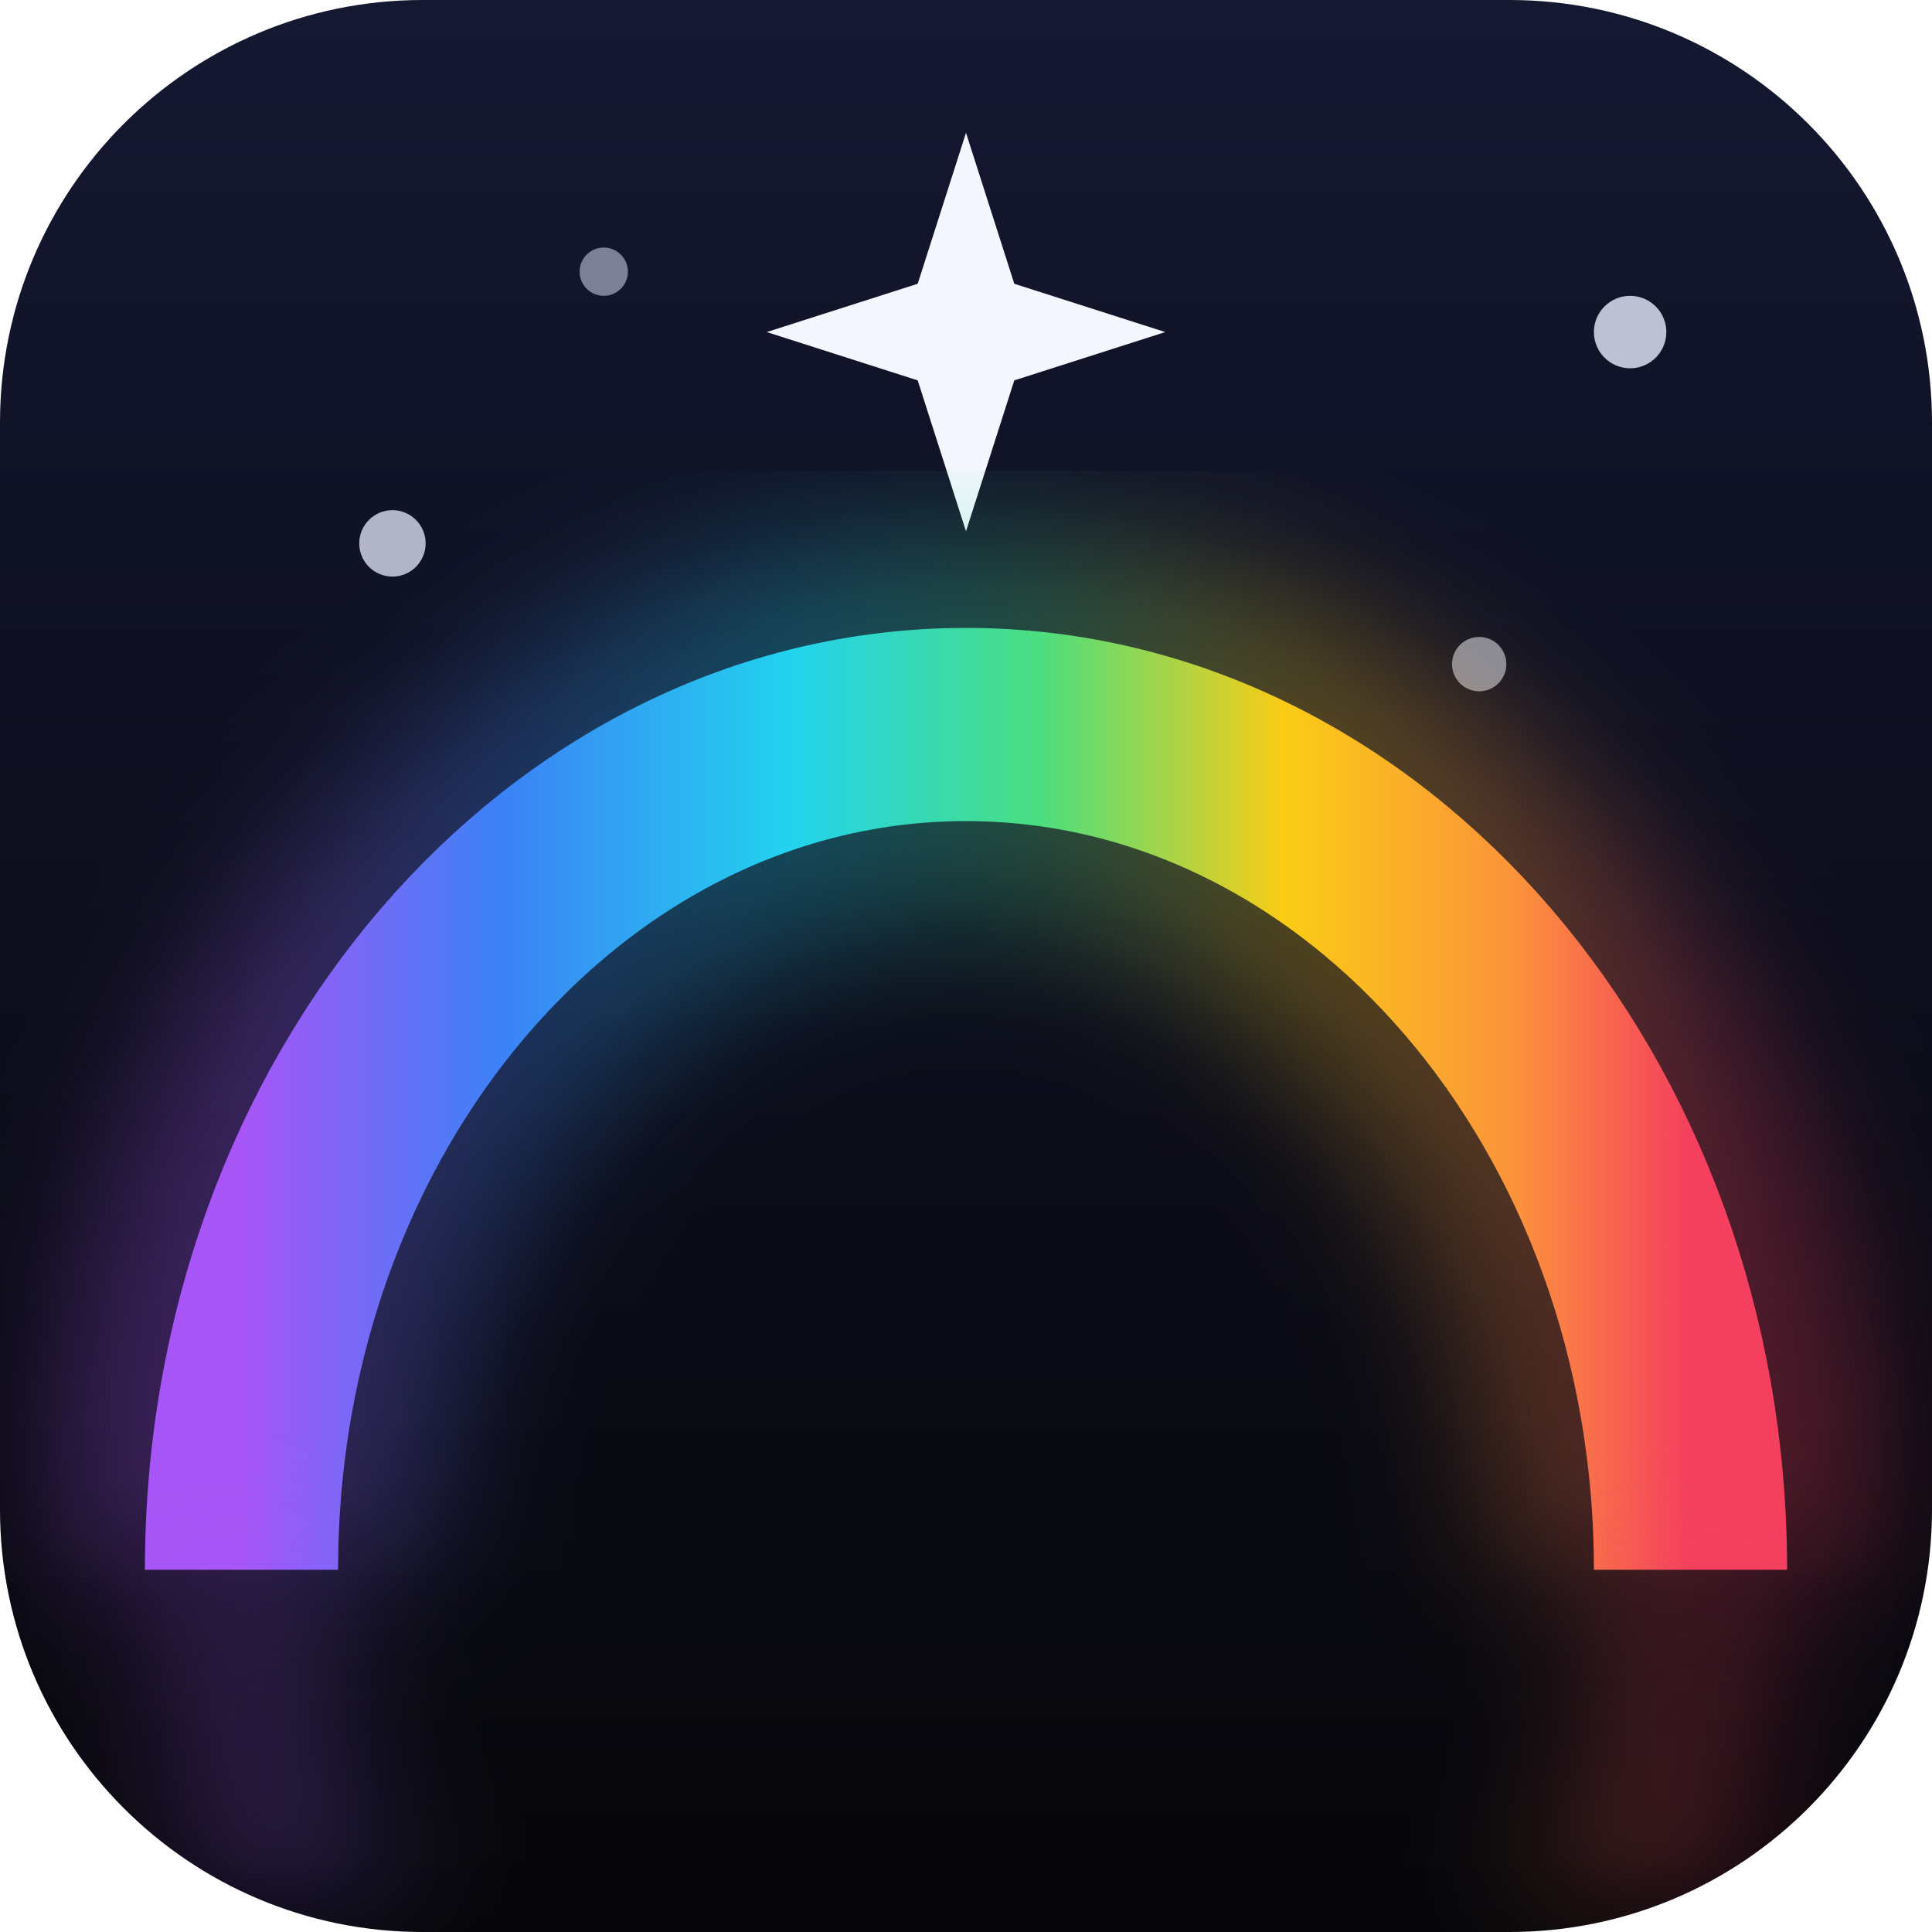
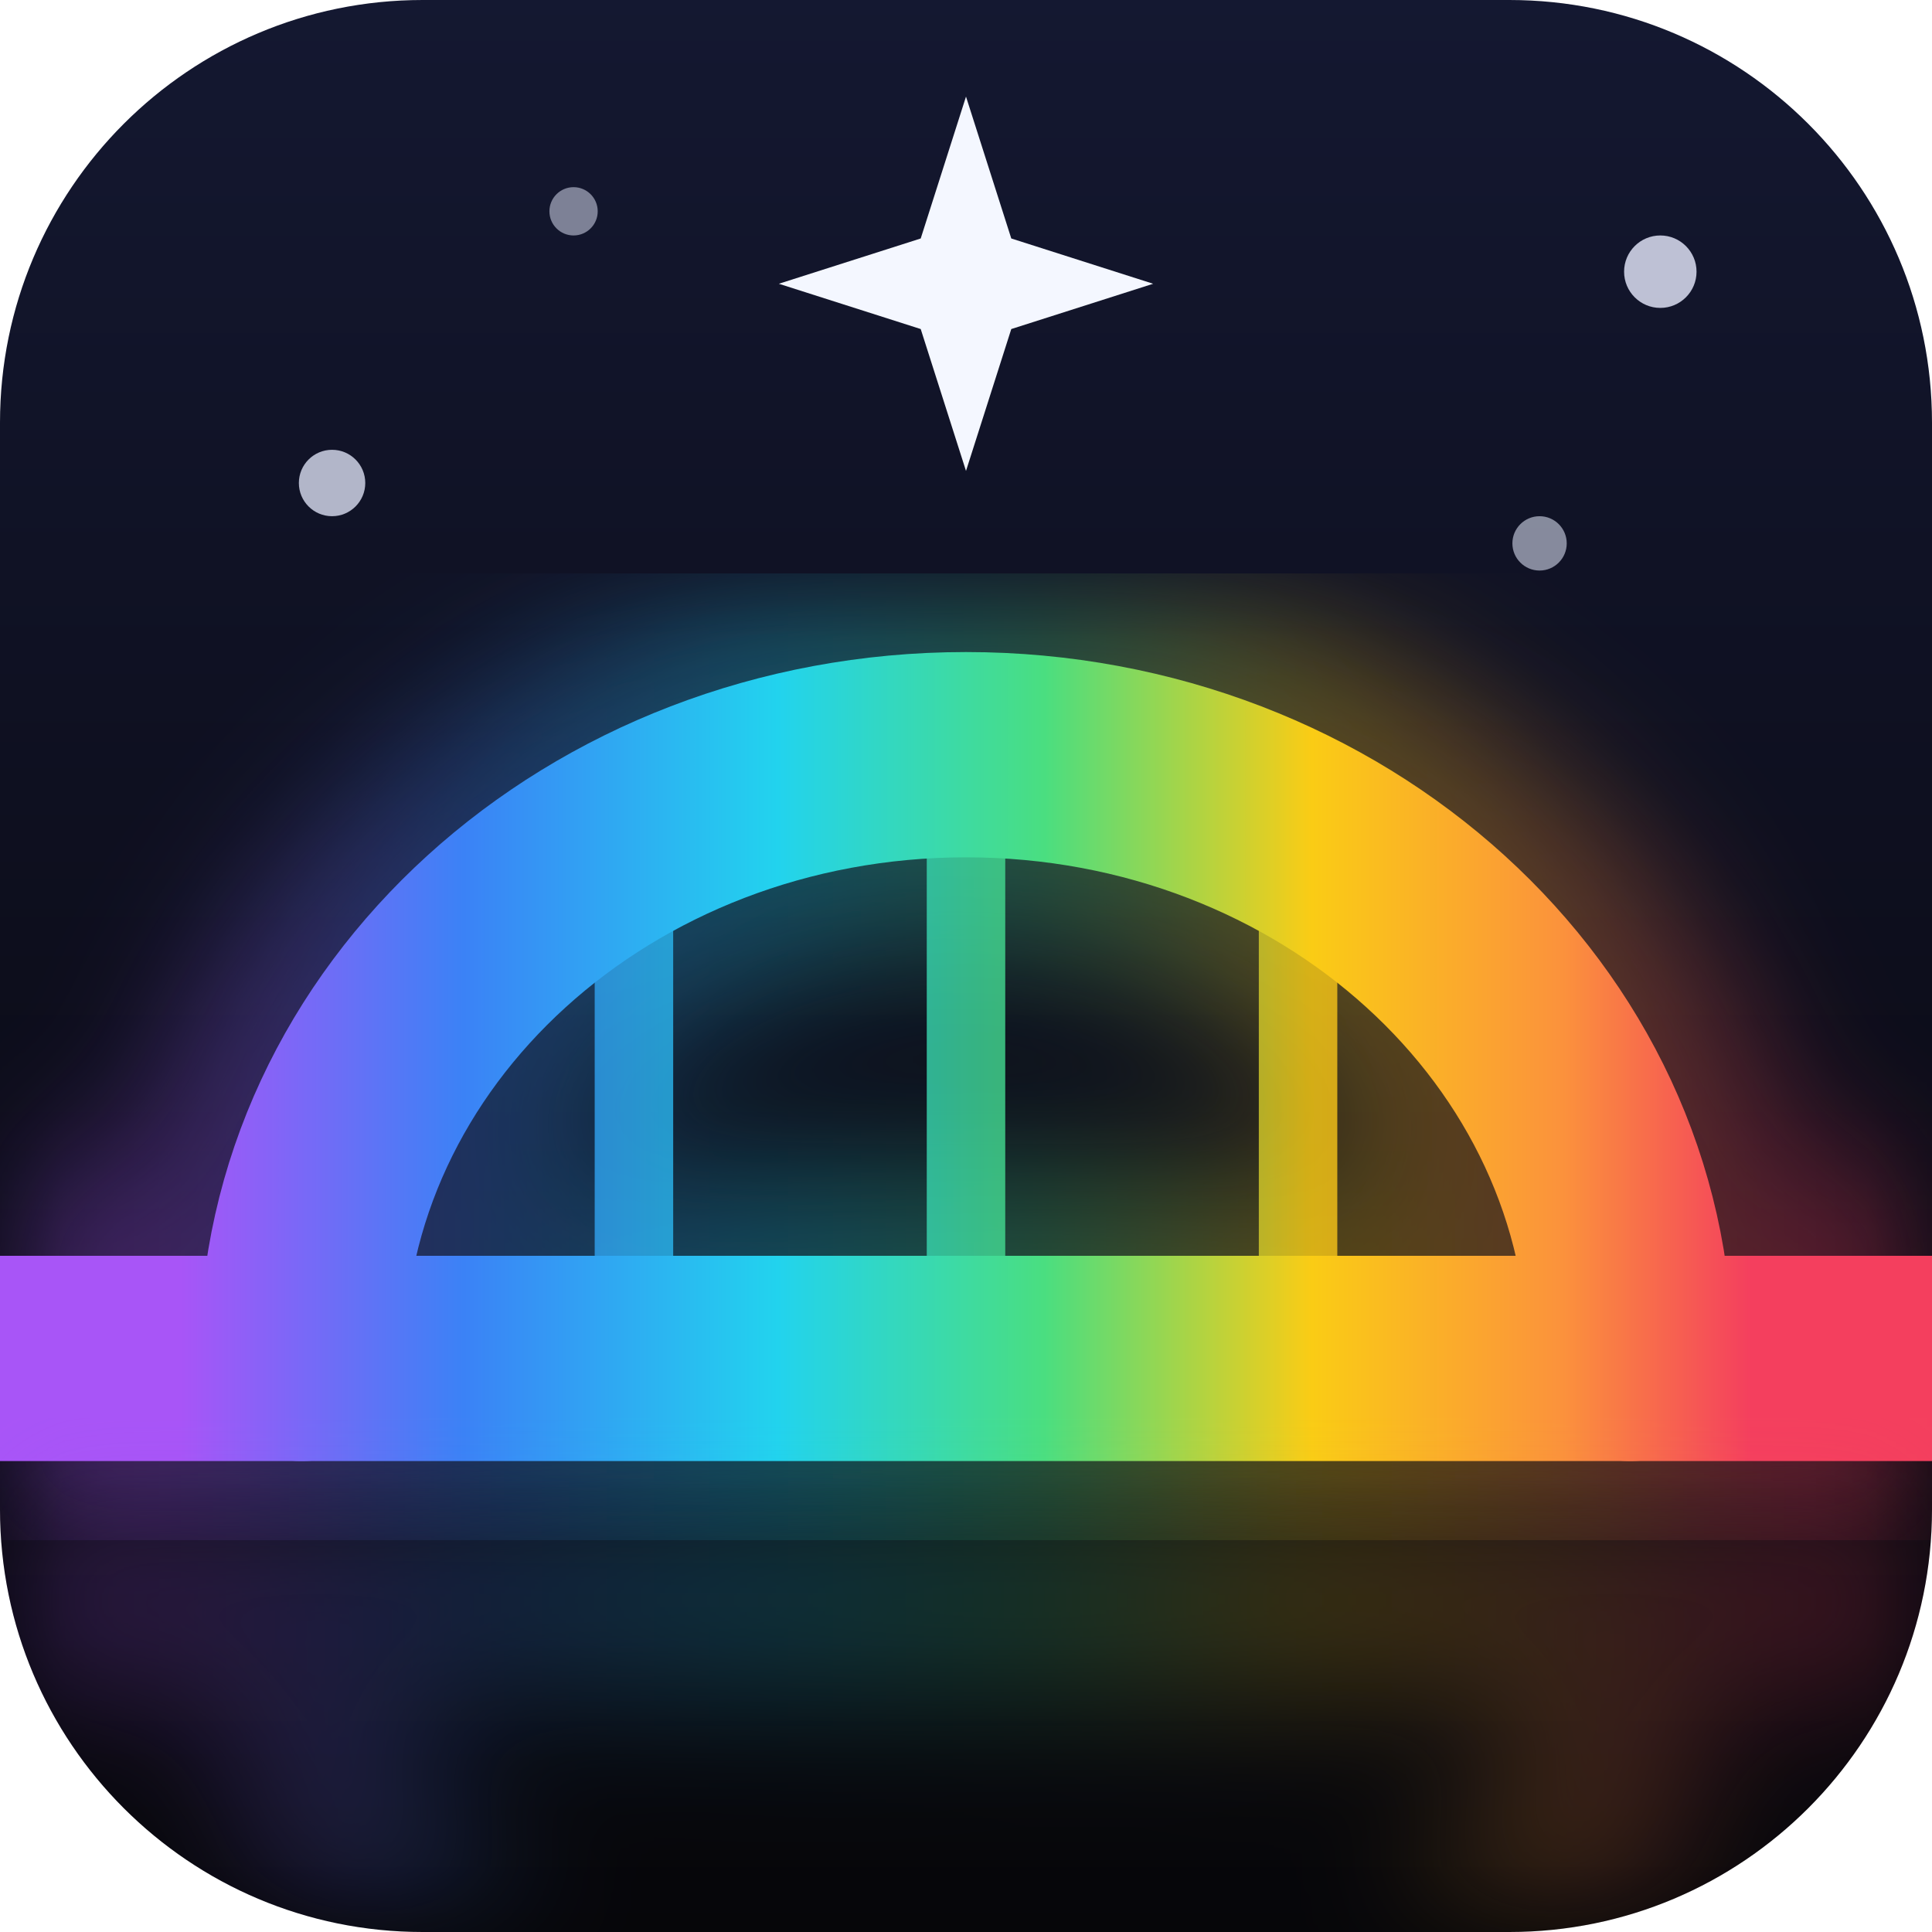
<svg xmlns="http://www.w3.org/2000/svg" viewBox="0 0 32 32">
  <defs>
    <linearGradient id="sky" x1="0" y1="0" x2="0" y2="1">
      <stop offset="0%" stop-color="#141831" />
      <stop offset="70%" stop-color="#0a0a14" />
      <stop offset="100%" stop-color="#060609" />
    </linearGradient>
-     <linearGradient id="spectrum" gradientUnits="userSpaceOnUse" x1="4" y1="0" x2="28" y2="0">
+     <linearGradient id="spectrum" gradientUnits="userSpaceOnUse" x1="3" y1="0" x2="29" y2="0">
      <stop offset="0%" stop-color="#a855f7" />
      <stop offset="18%" stop-color="#3b82f6" />
      <stop offset="38%" stop-color="#22d3ee" />
      <stop offset="55%" stop-color="#4ade80" />
      <stop offset="72%" stop-color="#facc15" />
      <stop offset="88%" stop-color="#fb923c" />
      <stop offset="100%" stop-color="#f43f5e" />
    </linearGradient>
    <filter id="soften" x="-30%" y="-30%" width="160%" height="160%">
      <feGaussianBlur stdDeviation="1.1" />
    </filter>
    <clipPath id="frame">
      <rect width="32" height="32" rx="7" />
    </clipPath>
  </defs>
  <rect width="32" height="32" rx="7" fill="url(#sky)" />
  <g clip-path="url(#frame)">
-     <circle cx="6.5" cy="9" r="0.55" fill="#e8ecff" opacity="0.75" />
-     <circle cx="24.5" cy="11" r="0.45" fill="#e8ecff" opacity="0.55" />
-     <circle cx="27" cy="5.5" r="0.6" fill="#e8ecff" opacity="0.8" />
-     <circle cx="10" cy="4.5" r="0.4" fill="#e8ecff" opacity="0.5" />
-     <path d="M16 2.2 L16.8 4.7 L19.3 5.5 L16.8 6.3 L16 8.8 L15.2 6.3 L12.7 5.5 L15.2 4.7 Z" fill="#f4f7ff" />
-     <path d="M4 26 A12 14 0 0 1 28 26" stroke="url(#spectrum)" stroke-width="6.5" fill="none" opacity="0.3" filter="url(#soften)" />
-     <path d="M4 26 A12 14 0 0 1 28 26" stroke="url(#spectrum)" stroke-width="3.2" fill="none" />
-     <path d="M4 26 A12 14 0 0 1 28 26" stroke="url(#spectrum)" stroke-width="3.2" fill="none" transform="matrix(1 0 0 -1 0 52)" opacity="0.22" filter="url(#soften)" />
+     <circle cx="5.5" cy="8" r="0.55" fill="#e8ecff" opacity="0.75" />
+     <circle cx="25.5" cy="9" r="0.45" fill="#e8ecff" opacity="0.55" />
+     <circle cx="27.5" cy="4.5" r="0.6" fill="#e8ecff" opacity="0.8" />
+     <circle cx="9.5" cy="3.5" r="0.4" fill="#e8ecff" opacity="0.5" />
+     <path d="M16 1.6 L16.75 3.95 L19.1 4.7 L16.75 5.45 L16 7.8 L15.25 5.45 L12.9 4.7 L15.25 3.95 Z" fill="#f4f7ff" />
+     <g stroke="url(#spectrum)" fill="none" opacity="0.32" filter="url(#soften)">
+       <path d="M5 22.5 A11 10 0 0 1 27 22.5" stroke-width="6.5" />
+       <path d="M0 22.5 H32" stroke-width="6.5" />
+     </g>
+     <g stroke="url(#spectrum)" fill="none">
+       <g stroke-width="1.3" opacity="0.8" stroke-linecap="round">
+         <line x1="10.5" y1="15.2" x2="10.5" y2="21.2" />
+         <line x1="16" y1="13.9" x2="16" y2="21.2" />
+         <line x1="21.5" y1="15.2" x2="21.5" y2="21.2" />
+       </g>
+       <path d="M5 22.5 A11 10 0 0 1 27 22.5" stroke-width="3.4" stroke-linecap="round" />
+       <path d="M0 22.5 H32" stroke-width="3.4" />
+     </g>
+     <g stroke="url(#spectrum)" fill="none" transform="matrix(1 0 0 -1 0 49)" opacity="0.2" filter="url(#soften)">
+       <path d="M5 22.5 A11 10 0 0 1 27 22.5" stroke-width="3.4" />
+       <path d="M0 22.5 H32" stroke-width="3.4" />
+     </g>
  </g>
</svg>
